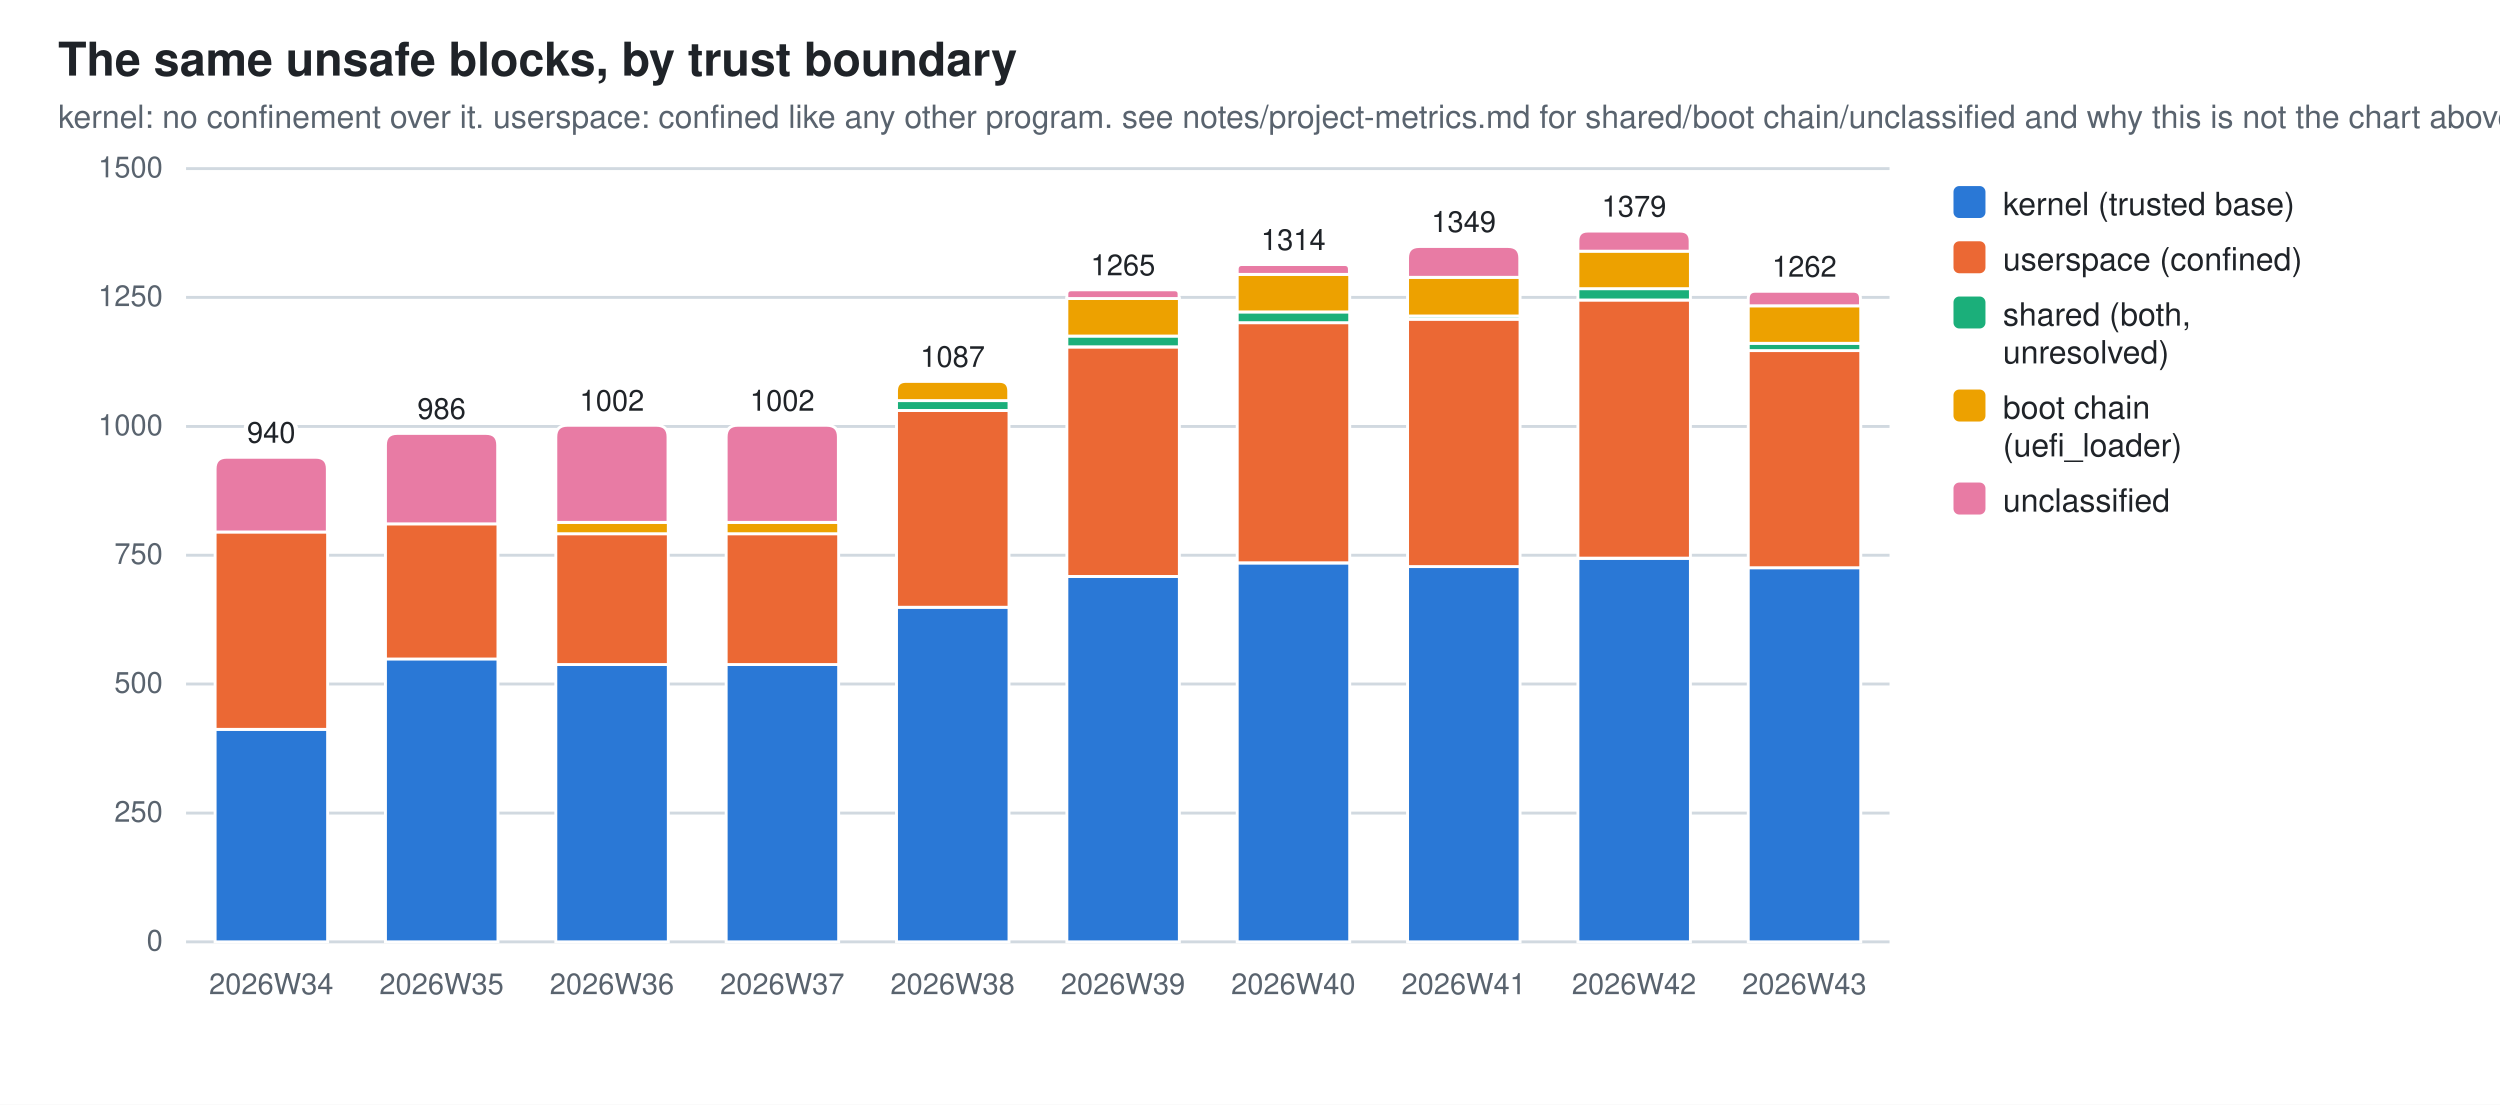
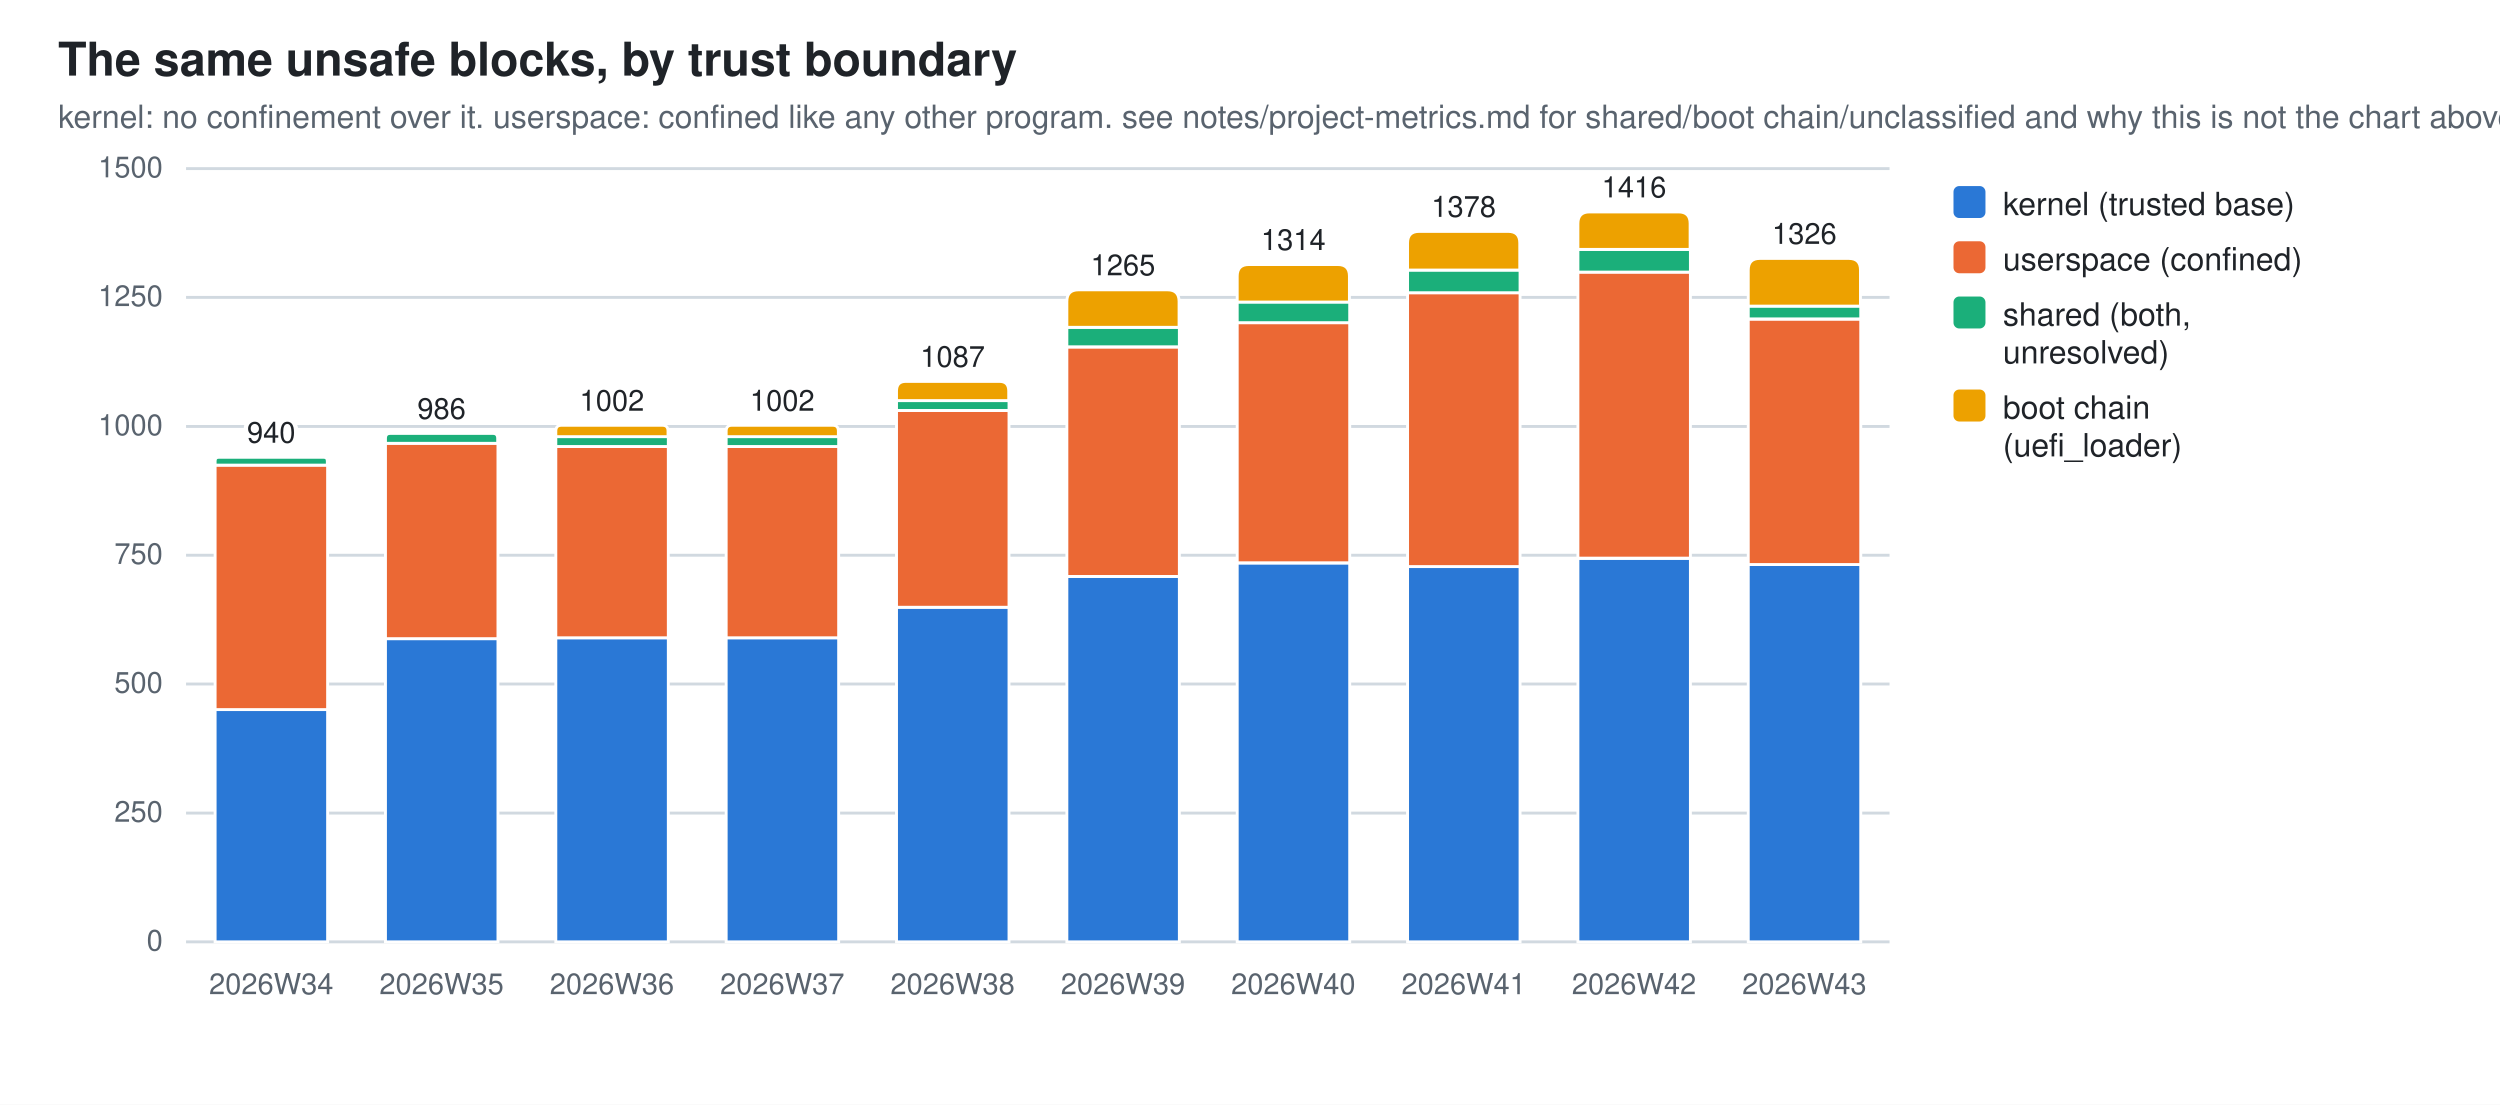
<svg xmlns="http://www.w3.org/2000/svg" width="860" height="380" viewBox="0 0 860 380" role="img" aria-label="The same unsafe blocks, by trust boundary">
  <style>
  .bg{fill:#ffffff} .fg{fill:#1f2328} .mut{fill:#59636e} .grid{stroke:#d1d9e0}
  .seg{stroke:#ffffff;stroke-width:1}
  .val{paint-order:stroke;stroke:#ffffff;stroke-width:3px;stroke-linejoin:round}
-   .s0{fill:#2a78d6}  .s1{fill:#eb6834}  .s2{fill:#1baf7a}  .s3{fill:#eda100}  .s4{fill:#e87ba4}
+   .s0{fill:#2a78d6}  .s1{fill:#eb6834}  .s2{fill:#1baf7a}  .s3{fill:#eda100}
  @media (prefers-color-scheme: dark){
    .bg{fill:#0d1117} .fg{fill:#e6edf3} .mut{fill:#9198a1} .grid{stroke:#30363d}
-     .seg{stroke:#0d1117} .val{stroke:#0d1117} .s0{fill:#3987e5} .s1{fill:#d95926} .s2{fill:#199e70} .s3{fill:#c98500} .s4{fill:#d55181}}
+     .seg{stroke:#0d1117} .val{stroke:#0d1117} .s0{fill:#3987e5} .s1{fill:#d95926} .s2{fill:#199e70} .s3{fill:#c98500}}
  text{font-family:-apple-system,BlinkMacSystemFont,"Segoe UI",Helvetica,Arial,sans-serif}
</style>
  <rect class="bg" width="860" height="380" />
  <text class="fg" x="20" y="26" font-size="16" font-weight="600">The same unsafe blocks, by trust boundary</text>
  <text class="mut" x="20" y="44" font-size="11">kernel: no confinement over it. userspace: confined like any other program. see notes/project-metrics.md for shared/boot chain/unclassified and why this is not the chart above</text>
  <line class="grid" x1="64" y1="324.0" x2="650.0" y2="324.0" stroke-width="1" />
  <text class="mut" x="56" y="327.0" font-size="10" text-anchor="end">0</text>
  <line class="grid" x1="64" y1="279.7" x2="650.0" y2="279.7" stroke-width="1" />
  <text class="mut" x="56" y="282.7" font-size="10" text-anchor="end">250</text>
  <line class="grid" x1="64" y1="235.3" x2="650.0" y2="235.3" stroke-width="1" />
  <text class="mut" x="56" y="238.3" font-size="10" text-anchor="end">500</text>
  <line class="grid" x1="64" y1="191.0" x2="650.0" y2="191.0" stroke-width="1" />
  <text class="mut" x="56" y="194.0" font-size="10" text-anchor="end">750</text>
  <line class="grid" x1="64" y1="146.7" x2="650.0" y2="146.7" stroke-width="1" />
  <text class="mut" x="56" y="149.7" font-size="10" text-anchor="end">1000</text>
  <line class="grid" x1="64" y1="102.3" x2="650.0" y2="102.3" stroke-width="1" />
  <text class="mut" x="56" y="105.3" font-size="10" text-anchor="end">1250</text>
  <line class="grid" x1="64" y1="58.0" x2="650.0" y2="58.0" stroke-width="1" />
  <text class="mut" x="56" y="61.0" font-size="10" text-anchor="end">1500</text>
-   <rect class="seg s0" x="74.0" y="250.9" width="38.7" height="73.1" />
-   <rect class="seg s1" x="74.0" y="183.0" width="38.7" height="67.9" />
-   <path class="seg s4" d="M74.0,183.0 V161.3 Q74.0,157.3 78.0,157.3 H108.6 Q112.6,157.3 112.6,161.3 V183.0 Z" />
+   <rect class="seg s0" x="74.0" y="244.0" width="38.7" height="80.0" />
+   <rect class="seg s1" x="74.0" y="160.0" width="38.7" height="84.1" />
+   <path class="seg s2" d="M74.0,160.0 V158.6 Q74.0,157.3 75.3,157.3 H111.3 Q112.6,157.3 112.6,158.6 V160.0 Z" />
  <text class="mut" x="93.3" y="342" font-size="10" text-anchor="middle">2026W34</text>
  <text class="fg val" x="93.3" y="152.3" font-size="10" text-anchor="middle">940</text>
-   <rect class="seg s0" x="132.6" y="226.6" width="38.7" height="97.4" />
-   <rect class="seg s1" x="132.6" y="180.2" width="38.7" height="46.5" />
-   <path class="seg s4" d="M132.6,180.2 V153.1 Q132.6,149.1 136.6,149.1 H167.2 Q171.2,149.1 171.2,153.1 V180.2 Z" />
+   <rect class="seg s0" x="132.6" y="219.7" width="38.7" height="104.3" />
+   <rect class="seg s1" x="132.6" y="152.5" width="38.7" height="67.2" />
+   <path class="seg s2" d="M132.6,152.5 V150.8 Q132.6,149.1 134.2,149.1 H169.6 Q171.2,149.1 171.2,150.8 V152.5 Z" />
  <text class="mut" x="151.9" y="342" font-size="10" text-anchor="middle">2026W35</text>
  <text class="fg val" x="151.9" y="144.1" font-size="10" text-anchor="middle">986</text>
-   <rect class="seg s0" x="191.2" y="228.6" width="38.7" height="95.4" />
-   <rect class="seg s1" x="191.2" y="183.6" width="38.7" height="45.0" />
-   <rect class="seg s3" x="191.2" y="179.7" width="38.7" height="3.9" />
-   <path class="seg s4" d="M191.2,179.7 V150.3 Q191.2,146.3 195.2,146.3 H225.8 Q229.8,146.3 229.8,150.3 V179.7 Z" />
+   <rect class="seg s0" x="191.2" y="219.4" width="38.7" height="104.6" />
+   <rect class="seg s1" x="191.2" y="153.6" width="38.7" height="65.8" />
+   <rect class="seg s2" x="191.2" y="150.2" width="38.7" height="3.4" />
+   <path class="seg s3" d="M191.2,150.2 V148.3 Q191.2,146.3 193.1,146.3 H227.9 Q229.8,146.3 229.8,148.3 V150.2 Z" />
  <text class="mut" x="210.5" y="342" font-size="10" text-anchor="middle">2026W36</text>
  <text class="fg val" x="210.5" y="141.3" font-size="10" text-anchor="middle">1002</text>
-   <rect class="seg s0" x="249.8" y="228.6" width="38.7" height="95.4" />
-   <rect class="seg s1" x="249.8" y="183.6" width="38.7" height="45.0" />
-   <rect class="seg s3" x="249.8" y="179.7" width="38.7" height="3.9" />
-   <path class="seg s4" d="M249.8,179.7 V150.3 Q249.8,146.3 253.8,146.3 H284.4 Q288.4,146.3 288.4,150.3 V179.7 Z" />
+   <rect class="seg s0" x="249.8" y="219.4" width="38.7" height="104.6" />
+   <rect class="seg s1" x="249.8" y="153.6" width="38.7" height="65.8" />
+   <rect class="seg s2" x="249.8" y="150.2" width="38.7" height="3.4" />
+   <path class="seg s3" d="M249.8,150.2 V148.3 Q249.8,146.3 251.7,146.3 H286.5 Q288.4,146.3 288.4,148.3 V150.2 Z" />
  <text class="mut" x="269.1" y="342" font-size="10" text-anchor="middle">2026W37</text>
  <text class="fg val" x="269.1" y="141.3" font-size="10" text-anchor="middle">1002</text>
  <rect class="seg s0" x="308.4" y="208.9" width="38.7" height="115.1" />
  <rect class="seg s1" x="308.4" y="141.2" width="38.7" height="67.7" />
  <rect class="seg s2" x="308.4" y="137.8" width="38.7" height="3.4" />
  <path class="seg s3" d="M308.4,137.8 V134.5 Q308.4,131.2 311.6,131.2 H343.8 Q347.0,131.2 347.0,134.5 V137.8 Z" />
  <text class="mut" x="327.7" y="342" font-size="10" text-anchor="middle">2026W38</text>
  <text class="fg val" x="327.7" y="126.2" font-size="10" text-anchor="middle">1087</text>
  <rect class="seg s0" x="367.0" y="198.3" width="38.7" height="125.7" />
  <rect class="seg s1" x="367.0" y="119.4" width="38.7" height="78.9" />
-   <rect class="seg s2" x="367.0" y="115.6" width="38.7" height="3.7" />
-   <rect class="seg s3" x="367.0" y="102.7" width="38.7" height="12.9" />
-   <path class="seg s4" d="M367.0,102.7 V101.2 Q367.0,99.7 368.5,99.7 H404.1 Q405.6,99.7 405.6,101.2 V102.7 Z" />
+   <rect class="seg s2" x="367.0" y="112.6" width="38.7" height="6.7" />
+   <path class="seg s3" d="M367.0,112.6 V103.7 Q367.0,99.7 371.0,99.7 H401.6 Q405.6,99.7 405.6,103.7 V112.6 Z" />
  <text class="mut" x="386.3" y="342" font-size="10" text-anchor="middle">2026W39</text>
  <text class="fg val" x="386.3" y="94.7" font-size="10" text-anchor="middle">1265</text>
  <rect class="seg s0" x="425.6" y="193.7" width="38.7" height="130.3" />
  <rect class="seg s1" x="425.6" y="111.0" width="38.7" height="82.6" />
-   <rect class="seg s2" x="425.6" y="107.3" width="38.7" height="3.7" />
-   <rect class="seg s3" x="425.6" y="94.4" width="38.7" height="12.9" />
-   <path class="seg s4" d="M425.6,94.4 V92.7 Q425.6,91.0 427.2,91.0 H462.6 Q464.2,91.0 464.2,92.7 V94.4 Z" />
+   <rect class="seg s2" x="425.6" y="103.9" width="38.7" height="7.1" />
+   <path class="seg s3" d="M425.6,103.9 V95.0 Q425.6,91.0 429.6,91.0 H460.2 Q464.2,91.0 464.2,95.0 V103.9 Z" />
  <text class="mut" x="444.9" y="342" font-size="10" text-anchor="middle">2026W40</text>
  <text class="fg val" x="444.9" y="86.0" font-size="10" text-anchor="middle">1314</text>
  <rect class="seg s0" x="484.2" y="194.9" width="38.7" height="129.1" />
-   <rect class="seg s1" x="484.2" y="109.8" width="38.7" height="85.1" />
-   <rect class="seg s2" x="484.2" y="108.7" width="38.7" height="1.1" />
-   <rect class="seg s3" x="484.2" y="95.4" width="38.7" height="13.3" />
-   <path class="seg s4" d="M484.2,95.4 V88.8 Q484.2,84.8 488.2,84.8 H518.8 Q522.8,84.8 522.8,88.8 V95.4 Z" />
+   <rect class="seg s1" x="484.2" y="100.7" width="38.7" height="94.2" />
+   <rect class="seg s2" x="484.2" y="92.9" width="38.7" height="7.8" />
+   <path class="seg s3" d="M484.2,92.9 V83.6 Q484.2,79.6 488.2,79.6 H518.8 Q522.8,79.6 522.8,83.6 V92.9 Z" />
  <text class="mut" x="503.5" y="342" font-size="10" text-anchor="middle">2026W41</text>
-   <text class="fg val" x="503.5" y="79.8" font-size="10" text-anchor="middle">1349</text>
+   <text class="fg val" x="503.5" y="74.6" font-size="10" text-anchor="middle">1378</text>
  <rect class="seg s0" x="542.8" y="192.1" width="38.7" height="131.9" />
-   <rect class="seg s1" x="542.8" y="103.2" width="38.7" height="88.8" />
-   <rect class="seg s2" x="542.8" y="99.3" width="38.7" height="3.9" />
-   <rect class="seg s3" x="542.8" y="86.4" width="38.7" height="12.9" />
-   <path class="seg s4" d="M542.8,86.4 V82.9 Q542.8,79.5 546.2,79.5 H578.0 Q581.4,79.5 581.4,82.9 V86.4 Z" />
+   <rect class="seg s1" x="542.8" y="93.6" width="38.7" height="98.4" />
+   <rect class="seg s2" x="542.8" y="85.8" width="38.7" height="7.8" />
+   <path class="seg s3" d="M542.8,85.8 V76.9 Q542.8,72.9 546.8,72.9 H577.4 Q581.4,72.9 581.4,76.9 V85.8 Z" />
  <text class="mut" x="562.1" y="342" font-size="10" text-anchor="middle">2026W42</text>
-   <text class="fg val" x="562.1" y="74.5" font-size="10" text-anchor="middle">1379</text>
-   <rect class="seg s0" x="601.4" y="195.3" width="38.7" height="128.7" />
-   <rect class="seg s1" x="601.4" y="120.6" width="38.7" height="74.7" />
-   <rect class="seg s2" x="601.4" y="118.1" width="38.7" height="2.5" />
-   <rect class="seg s3" x="601.4" y="105.2" width="38.7" height="12.9" />
-   <path class="seg s4" d="M601.4,105.2 V102.7 Q601.4,100.2 603.8,100.2 H637.6 Q640.0,100.2 640.0,102.7 V105.2 Z" />
+   <text class="fg val" x="562.1" y="67.9" font-size="10" text-anchor="middle">1416</text>
+   <rect class="seg s0" x="601.4" y="194.2" width="38.7" height="129.8" />
+   <rect class="seg s1" x="601.4" y="109.8" width="38.7" height="84.4" />
+   <rect class="seg s2" x="601.4" y="105.3" width="38.7" height="4.4" />
+   <path class="seg s3" d="M601.4,105.3 V92.9 Q601.4,88.9 605.4,88.9 H636.0 Q640.0,88.9 640.0,92.9 V105.3 Z" />
  <text class="mut" x="620.7" y="342" font-size="10" text-anchor="middle">2026W43</text>
-   <text class="fg val" x="620.7" y="95.2" font-size="10" text-anchor="middle">1262</text>
+   <text class="fg val" x="620.7" y="83.9" font-size="10" text-anchor="middle">1326</text>
  <rect class="s0" x="672" y="64" width="11" height="11" rx="2" />
  <text class="fg" y="74" font-size="11">
    <tspan x="689" dy="0">kernel (trusted base)</tspan>
  </text>
  <rect class="s1" x="672" y="83" width="11" height="11" rx="2" />
  <text class="fg" y="93" font-size="11">
    <tspan x="689" dy="0">userspace (confined)</tspan>
  </text>
  <rect class="s2" x="672" y="102" width="11" height="11" rx="2" />
  <text class="fg" y="112" font-size="11">
    <tspan x="689" dy="0">shared (both,</tspan>
    <tspan x="689" dy="13">unresolved)</tspan>
  </text>
  <rect class="s3" x="672" y="134" width="11" height="11" rx="2" />
  <text class="fg" y="144" font-size="11">
    <tspan x="689" dy="0">boot chain</tspan>
    <tspan x="689" dy="13">(uefi_loader)</tspan>
  </text>
-   <rect class="s4" x="672" y="166" width="11" height="11" rx="2" />
-   <text class="fg" y="176" font-size="11">
-     <tspan x="689" dy="0">unclassified</tspan>
-   </text>
</svg>
